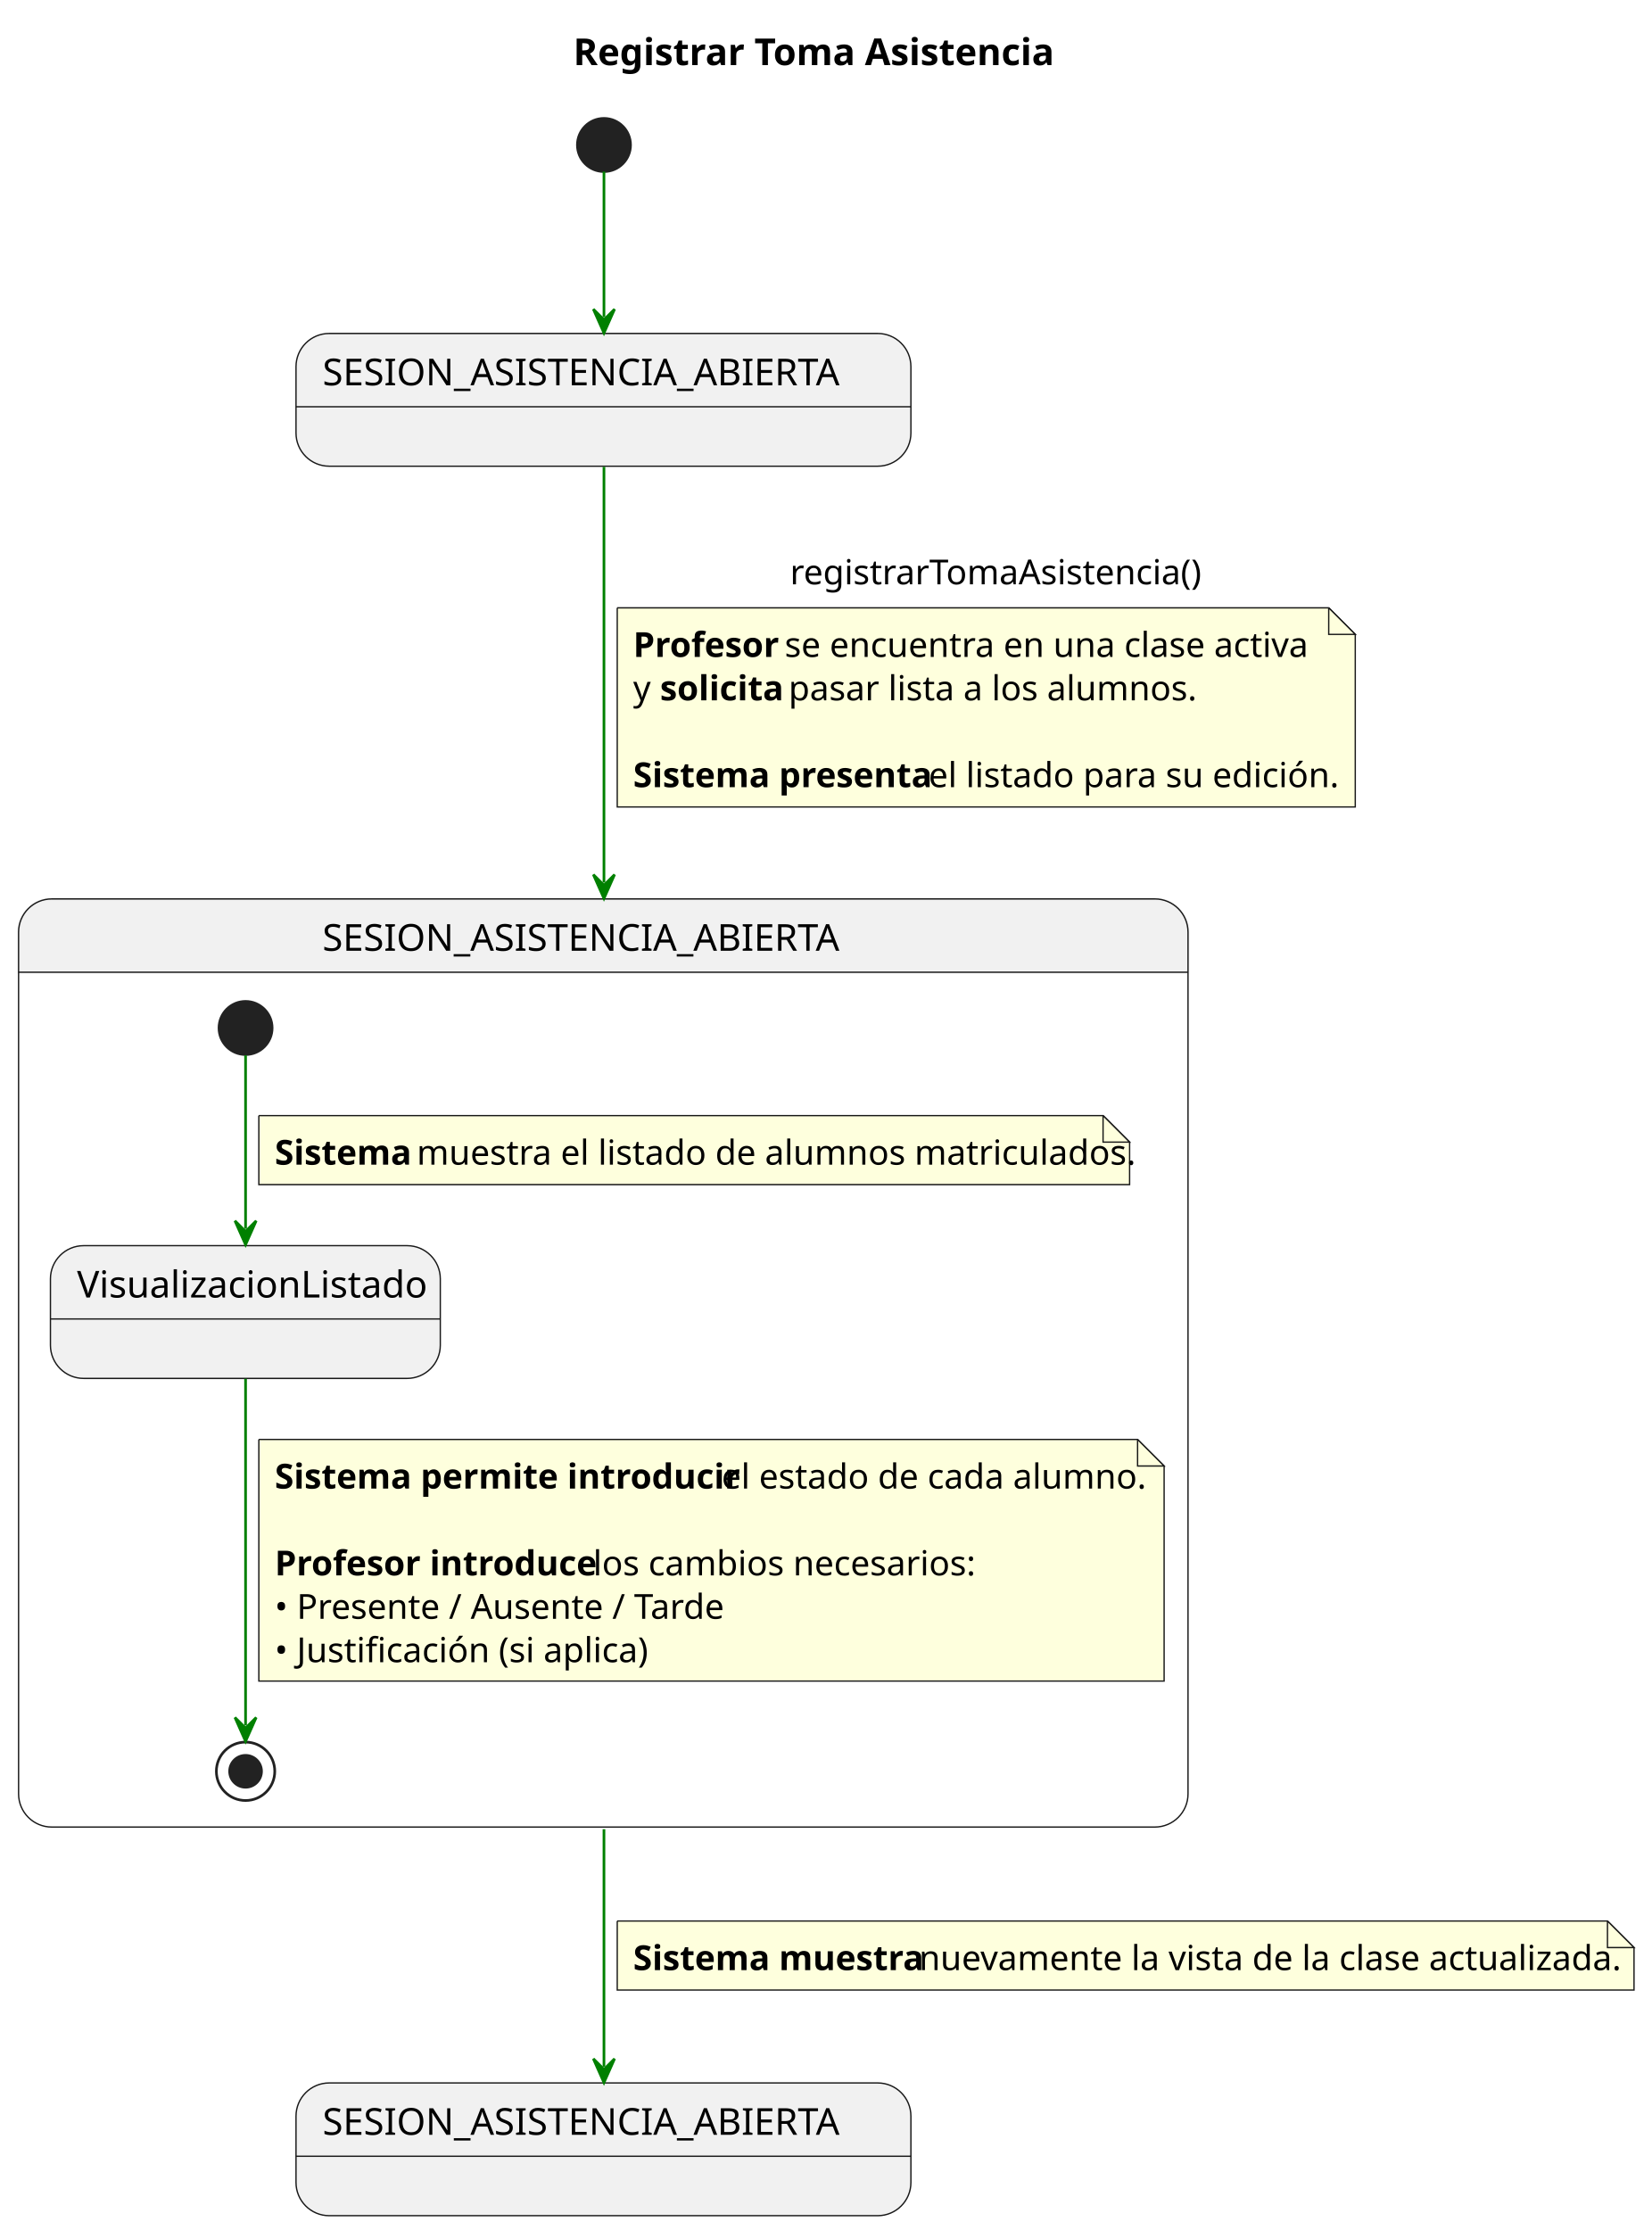
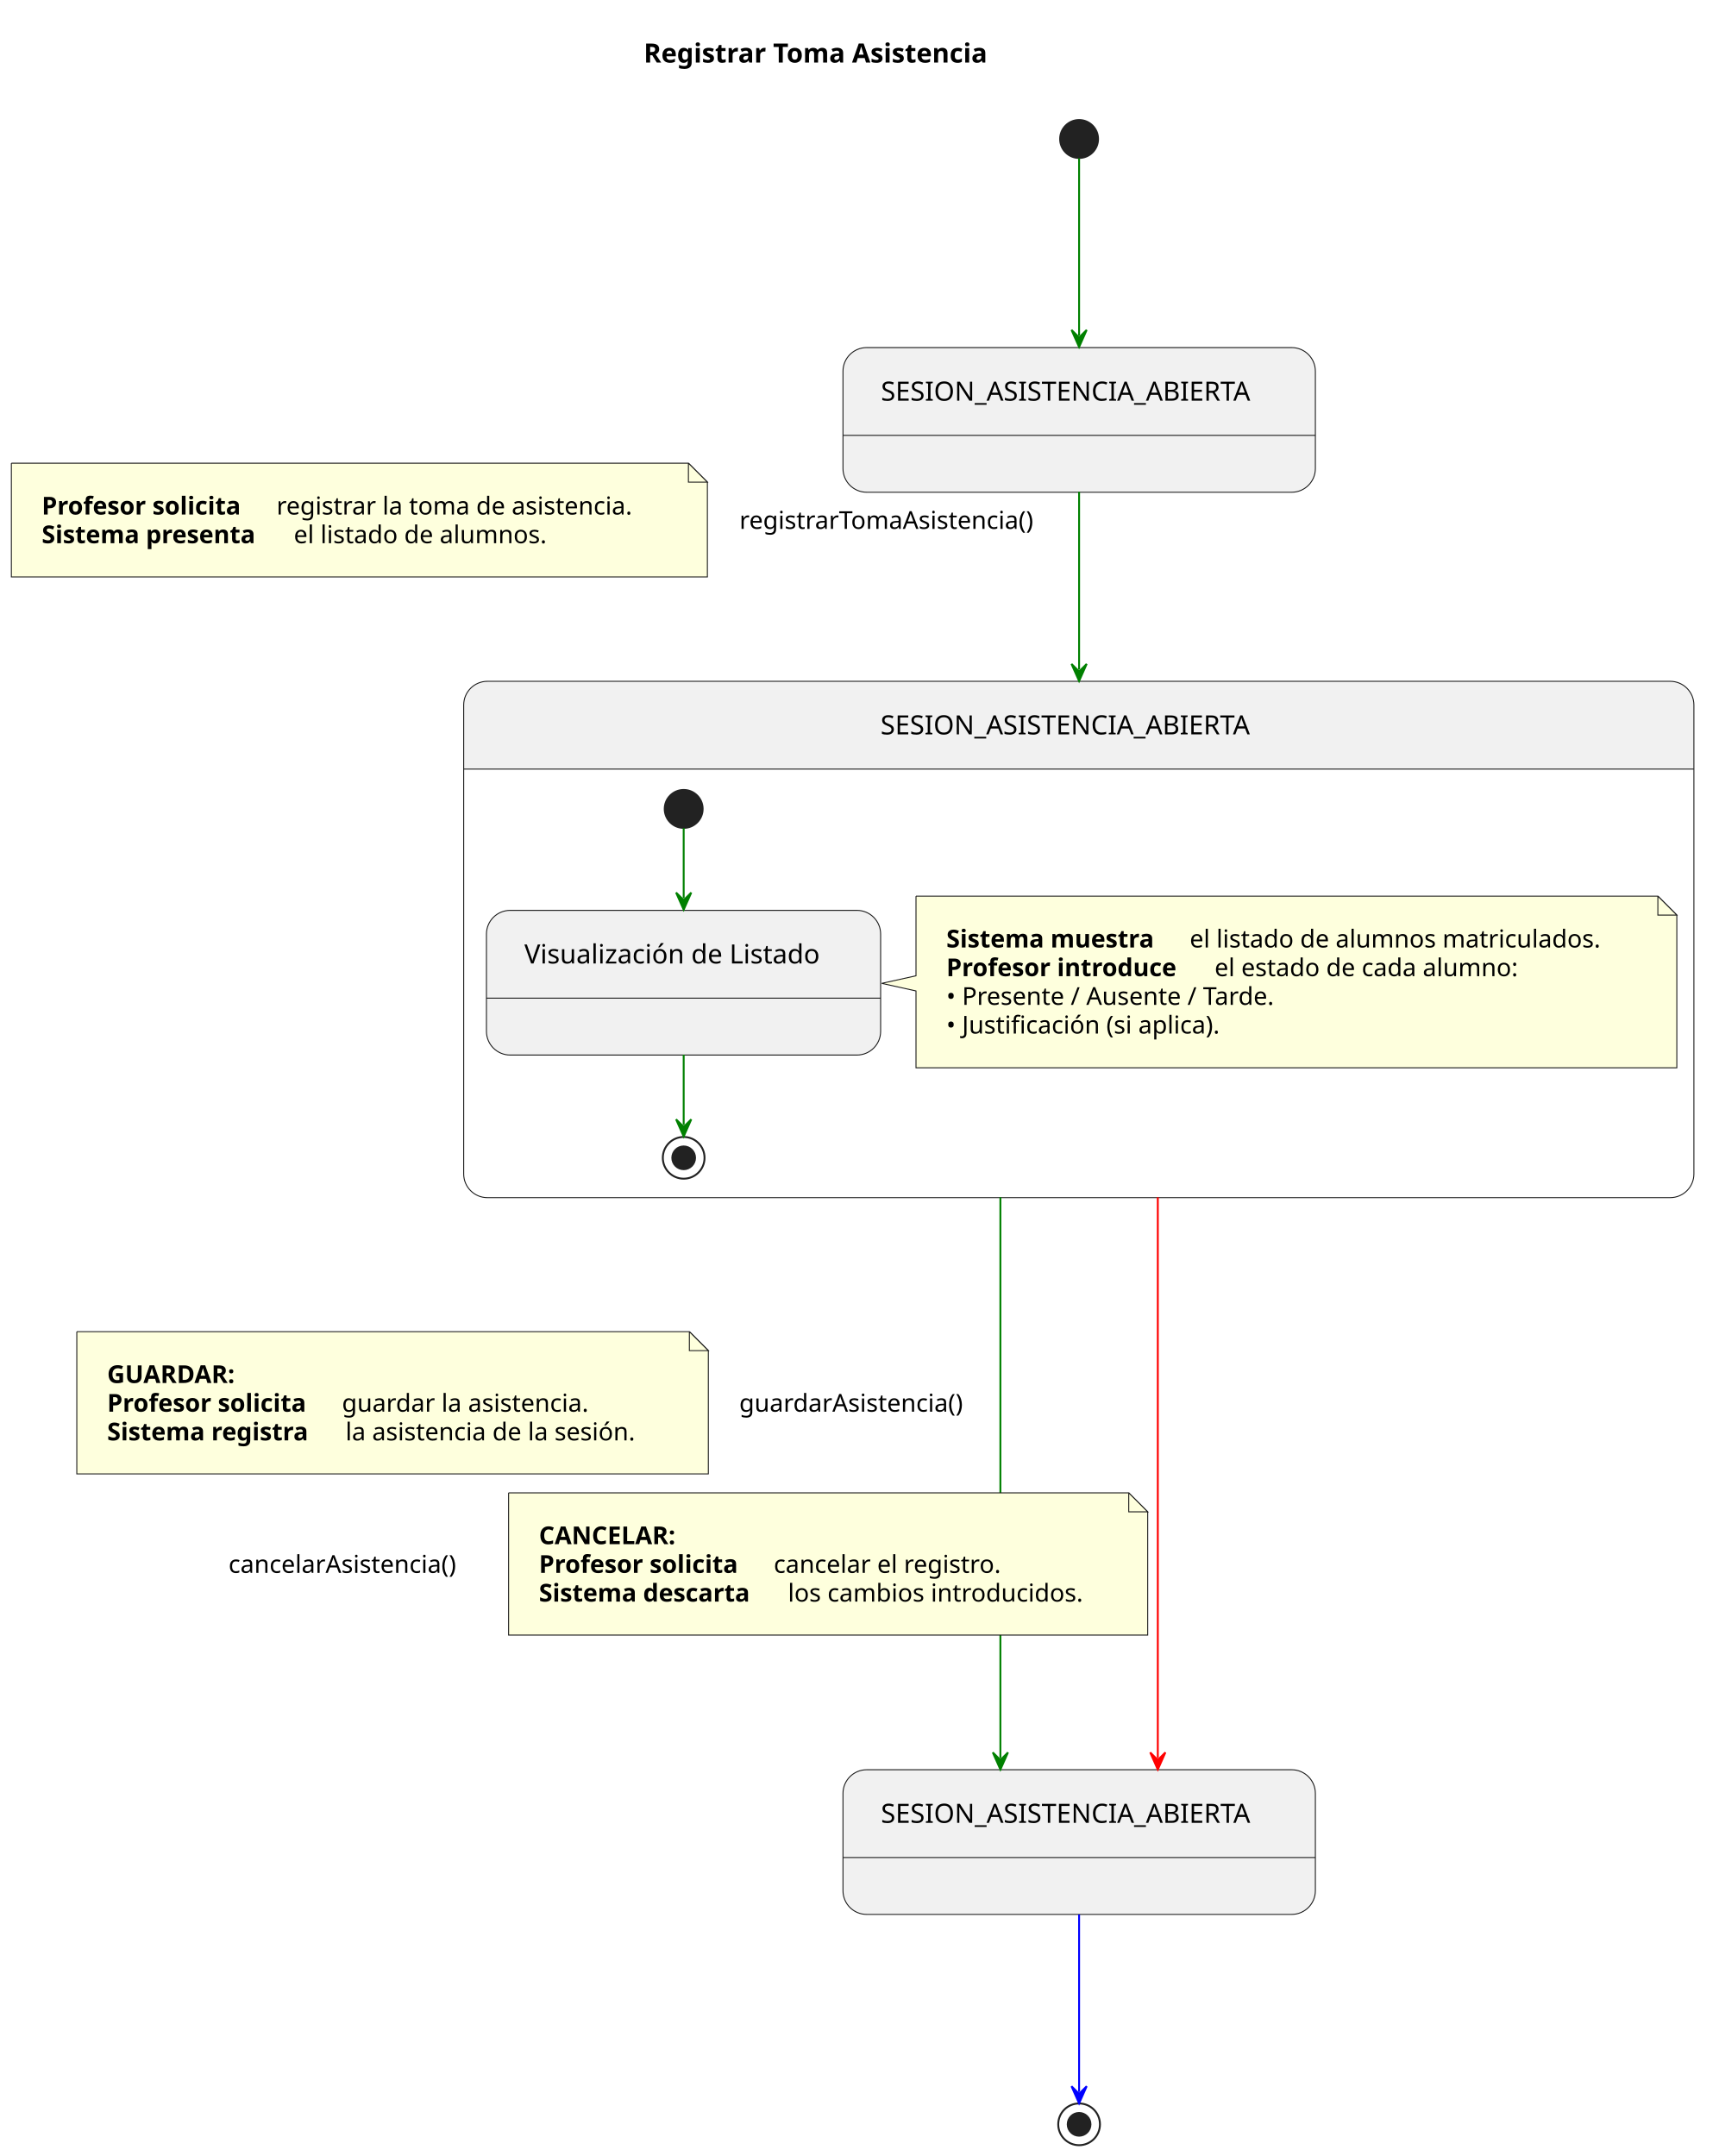
- <svg xmlns="http://www.w3.org/2000/svg" contentStyleType="text/css" data-diagram-type="STATE" height="840px" preserveAspectRatio="none" style="width:622px;height:840px;background:#FFFFFF;" version="1.1" viewBox="0 0 622 840" width="622px" zoomAndPan="magnify">
+ <svg xmlns="http://www.w3.org/2000/svg" contentStyleType="text/css" data-diagram-type="STATE" height="1137px" preserveAspectRatio="none" style="width:906px;height:1137px;background:#FFFFFF;" version="1.1" viewBox="0 0 906 1137" width="906px" zoomAndPan="magnify">
  <defs />
  <g>
-     <text fill="#000000" font-family="sans-serif" font-size="14" font-weight="bold" lengthAdjust="spacing" textLength="176.62" x="215.94" y="24.533">Registrar Toma Asistencia</text>
-     <g id="SESION_ACTUAL_INICIAL">
-       <rect fill="#F1F1F1" height="50" rx="12.5" ry="12.5" style="stroke:#181818;stroke-width:0.5;" width="231.62" x="111.5" y="125.609" />
-       <line style="stroke:#181818;stroke-width:0.5;" x1="111.5" x2="343.12" y1="153.219" y2="153.219" />
-       <text fill="#000000" font-family="sans-serif" font-size="14" lengthAdjust="spacing" textLength="211.62" x="121.5" y="145.143">SESION_ASISTENCIA_ABIERTA</text>
+     <g class="title" data-source-line="1">
+       <text fill="#000000" font-family="sans-serif" font-size="14" font-weight="bold" lengthAdjust="spacing" textLength="207.327" x="339.426" y="32.995">Registrar Toma Asistencia</text>
    </g>
-     <path d="M19.5,338.609 L435,338.609 A12.5,12.5 0 0 1 447.5,351.109 L447.5,366.219 L7,366.219 L7,351.109 A12.5,12.5 0 0 1 19.5,338.609" fill="#F1F1F1" style="stroke:#F1F1F1;stroke-width:1;" />
-     <rect fill="none" height="349.609" rx="12.5" ry="12.5" style="stroke:#181818;stroke-width:0.5;" width="440.5" x="7" y="338.609" />
-     <line style="stroke:#181818;stroke-width:0.5;" x1="7" x2="447.5" y1="366.219" y2="366.219" />
-     <text fill="#000000" font-family="sans-serif" font-size="14" lengthAdjust="spacing" textLength="211.62" x="121.44" y="358.143">SESION_ASISTENCIA_ABIERTA</text>
-     <g id="PROCESO_TOMA_COMP.VisualizacionListado">
-       <rect fill="#F1F1F1" height="50" rx="12.5" ry="12.5" style="stroke:#181818;stroke-width:0.5;" width="146.855" x="19" y="469.219" />
-       <line style="stroke:#181818;stroke-width:0.5;" x1="19" x2="165.855" y1="496.828" y2="496.828" />
-       <text fill="#000000" font-family="sans-serif" font-size="14" lengthAdjust="spacing" textLength="126.855" x="29" y="488.752">VisualizacionListado</text>
+     <g id="SESION_ASISTENCIA_ABIERTA_INICIAL">
+       <rect fill="#F1F1F1" height="76.297" rx="12.5" ry="12.5" style="stroke:#181818;stroke-width:0.5;" width="249.084" x="444.5" y="183.297" />
+       <line style="stroke:#181818;stroke-width:0.5;" x1="444.5" x2="693.584" y1="229.594" y2="229.594" />
+       <text fill="#000000" font-family="sans-serif" font-size="14" lengthAdjust="spacing" textLength="209.084" x="464.5" y="211.292">SESION_ASISTENCIA_ABIERTA</text>
    </g>
-     <ellipse cx="92.5" cy="387.219" fill="#222222" rx="10" ry="10" style="stroke:#222222;stroke-width:1;" />
-     <ellipse cx="92.5" cy="667.219" fill="none" rx="11" ry="11" style="stroke:#222222;stroke-width:1;" />
-     <ellipse cx="92.5" cy="667.219" fill="#222222" rx="6" ry="6" style="stroke:#222222;stroke-width:1;" />
-     <g class="link" data-entity-1="*start*PROCESO_TOMA_COMP" data-entity-2="VisualizacionListado" data-source-line="22" data-uid="lnk6" id="link_*start*PROCESO_TOMA_COMP_VisualizacionListado">
-       <path d="M92.5,397.539 C92.5,413.399 92.5,440.129 92.5,462.859" fill="none" id="*start*PROCESO_TOMA_COMP-to-VisualizacionListado" style="stroke:#008000;stroke-width:1;" />
-       <polygon fill="#008000" points="92.5,468.859,96.5,459.859,92.5,463.859,88.5,459.859,92.5,468.859" style="stroke:#008000;stroke-width:1;" />
-       <path d="M97.5,420.219 L97.5,446.219 L425.5,446.219 L425.5,430.219 L415.5,420.219 L97.5,420.219" fill="#FEFFDD" style="stroke:#181818;stroke-width:0.5;" />
-       <path d="M415.5,420.219 L415.5,430.219 L425.5,430.219 L415.5,420.219" fill="#FEFFDD" style="stroke:#181818;stroke-width:0.5;" />
-       <text fill="#000000" font-family="sans-serif" font-size="13" font-weight="bold" lengthAdjust="spacing" textLength="49.861" x="103.5" y="438.714">Sistema</text>
-       <text fill="#000000" font-family="sans-serif" font-size="13" lengthAdjust="spacing" textLength="253.621" x="156.973" y="438.714">muestra el listado de alumnos matriculados.</text>
+     <path d="M257,359.297 L880.679,359.297 A12.5,12.5 0 0 1 893.179,371.797 L893.179,405.594 L244.5,405.594 L244.5,371.797 A12.5,12.5 0 0 1 257,359.297" fill="#F1F1F1" />
+     <rect fill="none" height="272.297" rx="12.5" ry="12.5" style="stroke:#181818;stroke-width:0.5;" width="648.679" x="244.5" y="359.297" />
+     <line style="stroke:#181818;stroke-width:0.5;" x1="244.5" x2="893.179" y1="405.594" y2="405.594" />
+     <text fill="#000000" font-family="sans-serif" font-size="14" lengthAdjust="spacing" textLength="209.084" x="464.297" y="387.292">SESION_ASISTENCIA_ABIERTA</text>
+     <g id="TOMA_ASISTENCIA_COMP.VisualizacionListado">
+       <rect fill="#F1F1F1" height="76.297" rx="12.5" ry="12.5" style="stroke:#181818;stroke-width:0.5;" width="207.85" x="256.5" y="480.094" />
+       <line style="stroke:#181818;stroke-width:0.5;" x1="256.5" x2="464.35" y1="526.391" y2="526.391" />
+       <text fill="#000000" font-family="sans-serif" font-size="14" lengthAdjust="spacing" textLength="167.85" x="276.5" y="508.089">Visualización de Listado</text>
    </g>
-     <g class="link" data-entity-1="VisualizacionListado" data-entity-2="*end*PROCESO_TOMA_COMP" data-source-line="27" data-uid="lnk8" id="link_VisualizacionListado_*end*PROCESO_TOMA_COMP">
-       <path d="M92.5,519.359 C92.5,557.289 92.5,623.269 92.5,649.939" fill="none" id="VisualizacionListado-to-*end*PROCESO_TOMA_COMP" style="stroke:#008000;stroke-width:1;" />
-       <polygon fill="#008000" points="92.5,655.939,96.5,646.939,92.5,650.939,88.5,646.939,92.5,655.939" style="stroke:#008000;stroke-width:1;" />
-       <path d="M97.5,542.219 L97.5,633.219 L438.5,633.219 L438.5,552.219 L428.5,542.219 L97.5,542.219" fill="#FEFFDD" style="stroke:#181818;stroke-width:0.5;" />
-       <path d="M428.5,542.219 L428.5,552.219 L438.5,552.219 L428.5,542.219" fill="#FEFFDD" style="stroke:#181818;stroke-width:0.5;" />
-       <text fill="#000000" font-family="sans-serif" font-size="13" font-weight="bold" lengthAdjust="spacing" textLength="164.709" x="103.5" y="560.714">Sistema permite introducir</text>
-       <text fill="#000000" font-family="sans-serif" font-size="13" lengthAdjust="spacing" textLength="152.496" x="271.821" y="560.714">el estado de cada alumno.</text>
-       <text fill="#000000" font-family="sans-serif" font-size="13" lengthAdjust="spacing" textLength="3.612" x="103.5" y="577.065"> </text>
-       <text fill="#000000" font-family="sans-serif" font-size="13" font-weight="bold" lengthAdjust="spacing" textLength="116.295" x="103.5" y="593.417">Profesor introduce</text>
-       <text fill="#000000" font-family="sans-serif" font-size="13" lengthAdjust="spacing" textLength="138.728" x="223.407" y="593.417">los cambios necesarios:</text>
-       <text fill="#000000" font-family="sans-serif" font-size="13" lengthAdjust="spacing" textLength="164.258" x="103.5" y="609.769">• Presente / Ausente / Tarde</text>
-       <text fill="#000000" font-family="sans-serif" font-size="13" lengthAdjust="spacing" textLength="138.938" x="103.5" y="626.12">• Justificación (si aplica)</text>
+     <ellipse cx="360.5" cy="426.594" fill="#222222" rx="10" ry="10" style="stroke:#222222;stroke-width:1;" />
+     <ellipse cx="360.5" cy="610.594" fill="none" rx="11" ry="11" style="stroke:#222222;stroke-width:1;" />
+     <ellipse cx="360.5" cy="610.594" fill="#222222" rx="6" ry="6" style="stroke:#222222;stroke-width:1;" />
+     <g class="entity" data-entity="GMN2" data-source-line="23" data-uid="ent0003" id="entity_GMN2">
+       <path d="M483,472.594 L483,514.594 L464.92,518.594 L483,522.594 L483,563.125 A0,0 0 0 0 483,563.125 L884.179,563.125 A0,0 0 0 0 884.179,563.125 L884.179,482.594 L874.179,472.594 L483,472.594 A0,0 0 0 0 483,472.594" fill="#FEFFDD" style="stroke:#181818;stroke-width:0.5;" />
+       <path d="M874.179,472.594 L874.179,482.594 L884.179,482.594 L874.179,472.594" fill="#FEFFDD" style="stroke:#181818;stroke-width:0.5;" />
+       <text fill="#000000" font-family="sans-serif" font-size="13" font-weight="bold" lengthAdjust="spacing" textLength="124.186" x="499" y="499.661">Sistema muestra</text>
+       <text fill="#000000" font-family="sans-serif" font-size="13" lengthAdjust="spacing" textLength="231.861" x="627.318" y="499.661">el listado de alumnos matriculados.</text>
+       <text fill="#000000" font-family="sans-serif" font-size="13" font-weight="bold" lengthAdjust="spacing" textLength="137.3" x="499" y="514.793">Profesor introduce</text>
+       <text fill="#000000" font-family="sans-serif" font-size="13" lengthAdjust="spacing" textLength="172.815" x="640.432" y="514.793">el estado de cada alumno:</text>
+       <text fill="#000000" font-family="sans-serif" font-size="13" lengthAdjust="spacing" textLength="189.249" x="499" y="529.926">• Presente / Ausente / Tarde.</text>
+       <text fill="#000000" font-family="sans-serif" font-size="13" lengthAdjust="spacing" textLength="161.091" x="499" y="545.059">• Justificación (si aplica).</text>
    </g>
-     <g id="SESION_ACTUAL_FINAL">
-       <rect fill="#F1F1F1" height="50" rx="12.5" ry="12.5" style="stroke:#181818;stroke-width:0.5;" width="231.62" x="111.5" y="784.609" />
-       <line style="stroke:#181818;stroke-width:0.5;" x1="111.5" x2="343.12" y1="812.219" y2="812.219" />
-       <text fill="#000000" font-family="sans-serif" font-size="14" lengthAdjust="spacing" textLength="211.62" x="121.5" y="804.143">SESION_ASISTENCIA_ABIERTA</text>
+     <g class="link" data-entity-1=".start.TOMA_ASISTENCIA_COMP" data-entity-2="VisualizacionListado" data-source-line="21" data-uid="lnk6" id="link_.start.TOMA_ASISTENCIA_COMP_VisualizacionListado">
+       <path d="M360.5,436.734 C360.5,447.154 360.5,458.034 360.5,473.724" fill="none" id="*start*TOMA_ASISTENCIA_COMP-to-VisualizacionListado" style="stroke:#008000;stroke-width:1;" />
+       <polygon fill="#008000" points="360.5,479.724,364.5,470.724,360.5,474.724,356.5,470.724,360.5,479.724" style="stroke:#008000;stroke-width:1;" />
    </g>
-     <ellipse cx="227.5" cy="54.609" fill="#222222" rx="10" ry="10" style="stroke:#222222;stroke-width:1;" />
-     <g class="link" data-entity-1="*start*" data-entity-2="SESION_ACTUAL_INICIAL" data-source-line="8" data-uid="lnk3" id="link_*start*_SESION_ACTUAL_INICIAL">
-       <path d="M227.5,64.619 C227.5,78.499 227.5,99.579 227.5,119.449" fill="none" id="*start*-to-SESION_ACTUAL_INICIAL" style="stroke:#008000;stroke-width:1;" />
-       <polygon fill="#008000" points="227.5,125.449,231.5,116.449,227.5,120.449,223.5,116.449,227.5,125.449" style="stroke:#008000;stroke-width:1;" />
+     <g class="link" data-entity-1="VisualizacionListado" data-entity-2=".end.TOMA_ASISTENCIA_COMP" data-source-line="28" data-uid="lnk8" id="link_VisualizacionListado_.end.TOMA_ASISTENCIA_COMP">
+       <path d="M360.5,556.254 C360.5,571.774 360.5,582.564 360.5,593.304" fill="none" id="VisualizacionListado-to-*end*TOMA_ASISTENCIA_COMP" style="stroke:#008000;stroke-width:1;" />
+       <polygon fill="#008000" points="360.5,599.304,364.5,590.304,360.5,594.304,356.5,590.304,360.5,599.304" style="stroke:#008000;stroke-width:1;" />
    </g>
-     <g class="link" data-entity-1="SESION_ACTUAL_INICIAL" data-entity-2="PROCESO_TOMA_COMP" data-source-line="10" data-uid="lnk4" id="link_SESION_ACTUAL_INICIAL_PROCESO_TOMA_COMP">
-       <path d="M227.5,175.859 C227.5,209.849 227.5,268.669 227.5,332.439" fill="none" id="SESION_ACTUAL_INICIAL-to-PROCESO_TOMA_COMP" style="stroke:#008000;stroke-width:1;" />
-       <polygon fill="#008000" points="227.5,338.439,231.5,329.439,227.5,333.439,223.5,329.439,227.5,338.439" style="stroke:#008000;stroke-width:1;" />
-       <text fill="#000000" font-family="sans-serif" font-size="13" lengthAdjust="spacing" textLength="148.815" x="297.58" y="220.105">registrarTomaAsistencia()</text>
-       <path d="M232.5,228.961 L232.5,303.961 L510.5,303.961 L510.5,238.961 L500.5,228.961 L232.5,228.961" fill="#FEFFDD" style="stroke:#181818;stroke-width:0.5;" />
-       <path d="M500.5,228.961 L500.5,238.961 L510.5,238.961 L500.5,228.961" fill="#FEFFDD" style="stroke:#181818;stroke-width:0.5;" />
-       <text fill="#000000" font-family="sans-serif" font-size="13" font-weight="bold" lengthAdjust="spacing" textLength="53.46" x="238.5" y="247.456">Profesor</text>
-       <text fill="#000000" font-family="sans-serif" font-size="13" lengthAdjust="spacing" textLength="190.068" x="295.572" y="247.456">se encuentra en una clase activa</text>
-       <text fill="#000000" font-family="sans-serif" font-size="13" lengthAdjust="spacing" textLength="6.5" x="238.5" y="263.808">y</text>
-       <text fill="#000000" font-family="sans-serif" font-size="13" font-weight="bold" lengthAdjust="spacing" textLength="44.795" x="248.612" y="263.808">solicita</text>
-       <text fill="#000000" font-family="sans-serif" font-size="13" lengthAdjust="spacing" textLength="146.682" x="297.019" y="263.808">pasar lista a los alumnos.</text>
-       <text fill="#000000" font-family="sans-serif" font-size="13" lengthAdjust="spacing" textLength="3.612" x="238.5" y="280.159"> </text>
-       <text fill="#000000" font-family="sans-serif" font-size="13" font-weight="bold" lengthAdjust="spacing" textLength="107.663" x="238.5" y="296.511">Sistema presenta</text>
-       <text fill="#000000" font-family="sans-serif" font-size="13" lengthAdjust="spacing" textLength="146.701" x="349.774" y="296.511">el listado para su edición.</text>
+     <g id="SESION_ASISTENCIA_ABIERTA_FINAL">
+       <rect fill="#F1F1F1" height="76.297" rx="12.5" ry="12.5" style="stroke:#181818;stroke-width:0.5;" width="249.084" x="444.5" y="933.297" />
+       <line style="stroke:#181818;stroke-width:0.5;" x1="444.5" x2="693.584" y1="979.594" y2="979.594" />
+       <text fill="#000000" font-family="sans-serif" font-size="14" lengthAdjust="spacing" textLength="209.084" x="464.5" y="961.292">SESION_ASISTENCIA_ABIERTA</text>
    </g>
-     <g class="link" data-entity-1="PROCESO_TOMA_COMP" data-entity-2="SESION_ACTUAL_FINAL" data-source-line="37" data-uid="lnk9" id="link_PROCESO_TOMA_COMP_SESION_ACTUAL_FINAL">
-       <path d="M227.5,689.029 C227.5,726.869 227.5,756.189 227.5,778.489" fill="none" id="PROCESO_TOMA_COMP-to-SESION_ACTUAL_FINAL" style="stroke:#008000;stroke-width:1;" />
-       <polygon fill="#008000" points="227.5,784.489,231.5,775.489,227.5,779.489,223.5,775.489,227.5,784.489" style="stroke:#008000;stroke-width:1;" />
-       <path d="M232.5,723.609 L232.5,749.609 L615.5,749.609 L615.5,733.609 L605.5,723.609 L232.5,723.609" fill="#FEFFDD" style="stroke:#181818;stroke-width:0.5;" />
-       <path d="M605.5,723.609 L605.5,733.609 L615.5,733.609 L605.5,723.609" fill="#FEFFDD" style="stroke:#181818;stroke-width:0.5;" />
-       <text fill="#000000" font-family="sans-serif" font-size="13" font-weight="bold" lengthAdjust="spacing" textLength="104.051" x="238.5" y="742.105">Sistema muestra</text>
-       <text fill="#000000" font-family="sans-serif" font-size="13" lengthAdjust="spacing" textLength="254.376" x="346.163" y="742.105">nuevamente la vista de la clase actualizada.</text>
+     <ellipse cx="569" cy="73.297" fill="#222222" rx="10" ry="10" style="stroke:#222222;stroke-width:1;" />
+     <ellipse cx="569" cy="1120.297" fill="none" rx="11" ry="11" style="stroke:#222222;stroke-width:1;" />
+     <ellipse cx="569" cy="1120.297" fill="#222222" rx="6" ry="6" style="stroke:#222222;stroke-width:1;" />
+     <g class="link" data-entity-1=".start." data-entity-2="SESION_ASISTENCIA_ABIERTA_INICIAL" data-source-line="11" data-uid="lnk3" id="link_.start._SESION_ASISTENCIA_ABIERTA_INICIAL">
+       <path d="M569,83.467 C569,103.647 569,143.677 569,176.997" fill="none" id="*start*-to-SESION_ASISTENCIA_ABIERTA_INICIAL" style="stroke:#008000;stroke-width:1;" />
+       <polygon fill="#008000" points="569,182.997,573,173.997,569,177.997,565,173.997,569,182.997" style="stroke:#008000;stroke-width:1;" />
+     </g>
+     <g class="link" data-entity-1="SESION_ASISTENCIA_ABIERTA_INICIAL" data-entity-2="TOMA_ASISTENCIA_COMP" data-source-line="13" data-uid="lnk4" id="link_SESION_ASISTENCIA_ABIERTA_INICIAL_TOMA_ASISTENCIA_COMP">
+       <path d="M569,259.397 C569,285.717 569,316.467 569,353.137" fill="none" id="SESION_ASISTENCIA_ABIERTA_INICIAL-to-TOMA_ASISTENCIA_COMP" style="stroke:#008000;stroke-width:1;" />
+       <polygon fill="#008000" points="569,359.137,573,350.137,569,354.137,565,350.137,569,359.137" style="stroke:#008000;stroke-width:1;" />
+       <path d="M6,244.267 L6,304.267 L373,304.267 L373,254.267 L363,244.267 L6,244.267" fill="#FEFFDD" style="stroke:#181818;stroke-width:0.5;" />
+       <path d="M363,244.267 L363,254.267 L373,254.267 L363,244.267" fill="#FEFFDD" style="stroke:#181818;stroke-width:0.5;" />
+       <text fill="#000000" font-family="sans-serif" font-size="13" font-weight="bold" lengthAdjust="spacing" textLength="119.679" x="22" y="271.334">Profesor solicita</text>
+       <text fill="#000000" font-family="sans-serif" font-size="13" lengthAdjust="spacing" textLength="203.087" x="145.811" y="271.334">registrar la toma de asistencia.</text>
+       <text fill="#000000" font-family="sans-serif" font-size="13" font-weight="bold" lengthAdjust="spacing" textLength="128.762" x="22" y="286.467">Sistema presenta</text>
+       <text fill="#000000" font-family="sans-serif" font-size="13" lengthAdjust="spacing" textLength="143.102" x="154.894" y="286.467">el listado de alumnos.</text>
+       <text fill="#000000" font-family="sans-serif" font-size="13" lengthAdjust="spacing" textLength="168.511" x="389.898" y="278.9">registrarTomaAsistencia()</text>
+     </g>
+     <g class="link" data-entity-1="TOMA_ASISTENCIA_COMP" data-entity-2="SESION_ASISTENCIA_ABIERTA_FINAL" data-source-line="31" data-uid="lnk9" id="link_TOMA_ASISTENCIA_COMP_SESION_ASISTENCIA_ABIERTA_FINAL">
+       <path d="M527.5,631.377 C527.5,734.277 527.5,862.507 527.5,927.177" fill="none" id="TOMA_ASISTENCIA_COMP-to-SESION_ASISTENCIA_ABIERTA_FINAL" style="stroke:#008000;stroke-width:1;" />
+       <polygon fill="#008000" points="527.5,933.177,531.5,924.177,527.5,928.177,523.5,924.177,527.5,933.177" style="stroke:#008000;stroke-width:1;" />
+       <path d="M40.5,702.277 L40.5,777.277 L373.5,777.277 L373.5,712.277 L363.5,702.277 L40.5,702.277" fill="#FEFFDD" style="stroke:#181818;stroke-width:0.5;" />
+       <path d="M363.5,702.277 L363.5,712.277 L373.5,712.277 L363.5,702.277" fill="#FEFFDD" style="stroke:#181818;stroke-width:0.5;" />
+       <text fill="#000000" font-family="sans-serif" font-size="13" font-weight="bold" lengthAdjust="spacing" textLength="77.359" x="56.5" y="729.344">GUARDAR:</text>
+       <text fill="#000000" font-family="sans-serif" font-size="13" font-weight="bold" lengthAdjust="spacing" textLength="119.679" x="56.5" y="744.477">Profesor solicita</text>
+       <text fill="#000000" font-family="sans-serif" font-size="13" lengthAdjust="spacing" textLength="140.524" x="180.311" y="744.477">guardar la asistencia.</text>
+       <text fill="#000000" font-family="sans-serif" font-size="13" font-weight="bold" lengthAdjust="spacing" textLength="121.558" x="56.5" y="759.609">Sistema registra</text>
+       <text fill="#000000" font-family="sans-serif" font-size="13" lengthAdjust="spacing" textLength="166.601" x="182.19" y="759.609">la asistencia de la sesión.</text>
+       <text fill="#000000" font-family="sans-serif" font-size="13" lengthAdjust="spacing" textLength="127.62" x="389.791" y="744.477">guardarAsistencia()</text>
+     </g>
+     <g class="link" data-entity-1="TOMA_ASISTENCIA_COMP" data-entity-2="SESION_ASISTENCIA_ABIERTA_FINAL" data-source-line="38" data-uid="lnk10" id="link_TOMA_ASISTENCIA_COMP_SESION_ASISTENCIA_ABIERTA_FINAL">
+       <path d="M610.5,631.377 C610.5,734.277 610.5,862.507 610.5,927.177" fill="none" id="TOMA_ASISTENCIA_COMP-to-SESION_ASISTENCIA_ABIERTA_FINAL-1" style="stroke:#FF0000;stroke-width:1;" />
+       <polygon fill="#FF0000" points="610.5,933.177,614.5,924.177,610.5,928.177,606.5,924.177,610.5,933.177" style="stroke:#FF0000;stroke-width:1;" />
+       <text fill="#000000" font-family="sans-serif" font-size="13" lengthAdjust="spacing" textLength="131.676" x="120.5" y="829.477">cancelarAsistencia()</text>
+       <path d="M268.176,787.277 L268.176,862.277 L605.176,862.277 L605.176,797.277 L595.176,787.277 L268.176,787.277" fill="#FEFFDD" style="stroke:#181818;stroke-width:0.5;" />
+       <path d="M595.176,787.277 L595.176,797.277 L605.176,797.277 L595.176,787.277" fill="#FEFFDD" style="stroke:#181818;stroke-width:0.5;" />
+       <text fill="#000000" font-family="sans-serif" font-size="13" font-weight="bold" lengthAdjust="spacing" textLength="82.456" x="284.176" y="814.344">CANCELAR:</text>
+       <text fill="#000000" font-family="sans-serif" font-size="13" font-weight="bold" lengthAdjust="spacing" textLength="119.679" x="284.176" y="829.477">Profesor solicita</text>
+       <text fill="#000000" font-family="sans-serif" font-size="13" lengthAdjust="spacing" textLength="129.803" x="407.987" y="829.477">cancelar el registro.</text>
+       <text fill="#000000" font-family="sans-serif" font-size="13" font-weight="bold" lengthAdjust="spacing" textLength="127.169" x="284.176" y="844.609">Sistema descarta</text>
+       <text fill="#000000" font-family="sans-serif" font-size="13" lengthAdjust="spacing" textLength="165.579" x="415.477" y="844.609">los cambios introducidos.</text>
+     </g>
+     <g class="link" data-entity-1="SESION_ASISTENCIA_ABIERTA_FINAL" data-entity-2=".end." data-source-line="45" data-uid="lnk12" id="link_SESION_ASISTENCIA_ABIERTA_FINAL_.end.">
+       <path d="M569,1009.667 C569,1042.777 569,1082.457 569,1103.217" fill="none" id="SESION_ASISTENCIA_ABIERTA_FINAL-to-*end*" style="stroke:#0000FF;stroke-width:1;" />
+       <polygon fill="#0000FF" points="569,1109.217,573,1100.217,569,1104.217,565,1100.217,569,1109.217" style="stroke:#0000FF;stroke-width:1;" />
    </g>
  </g>
</svg>
